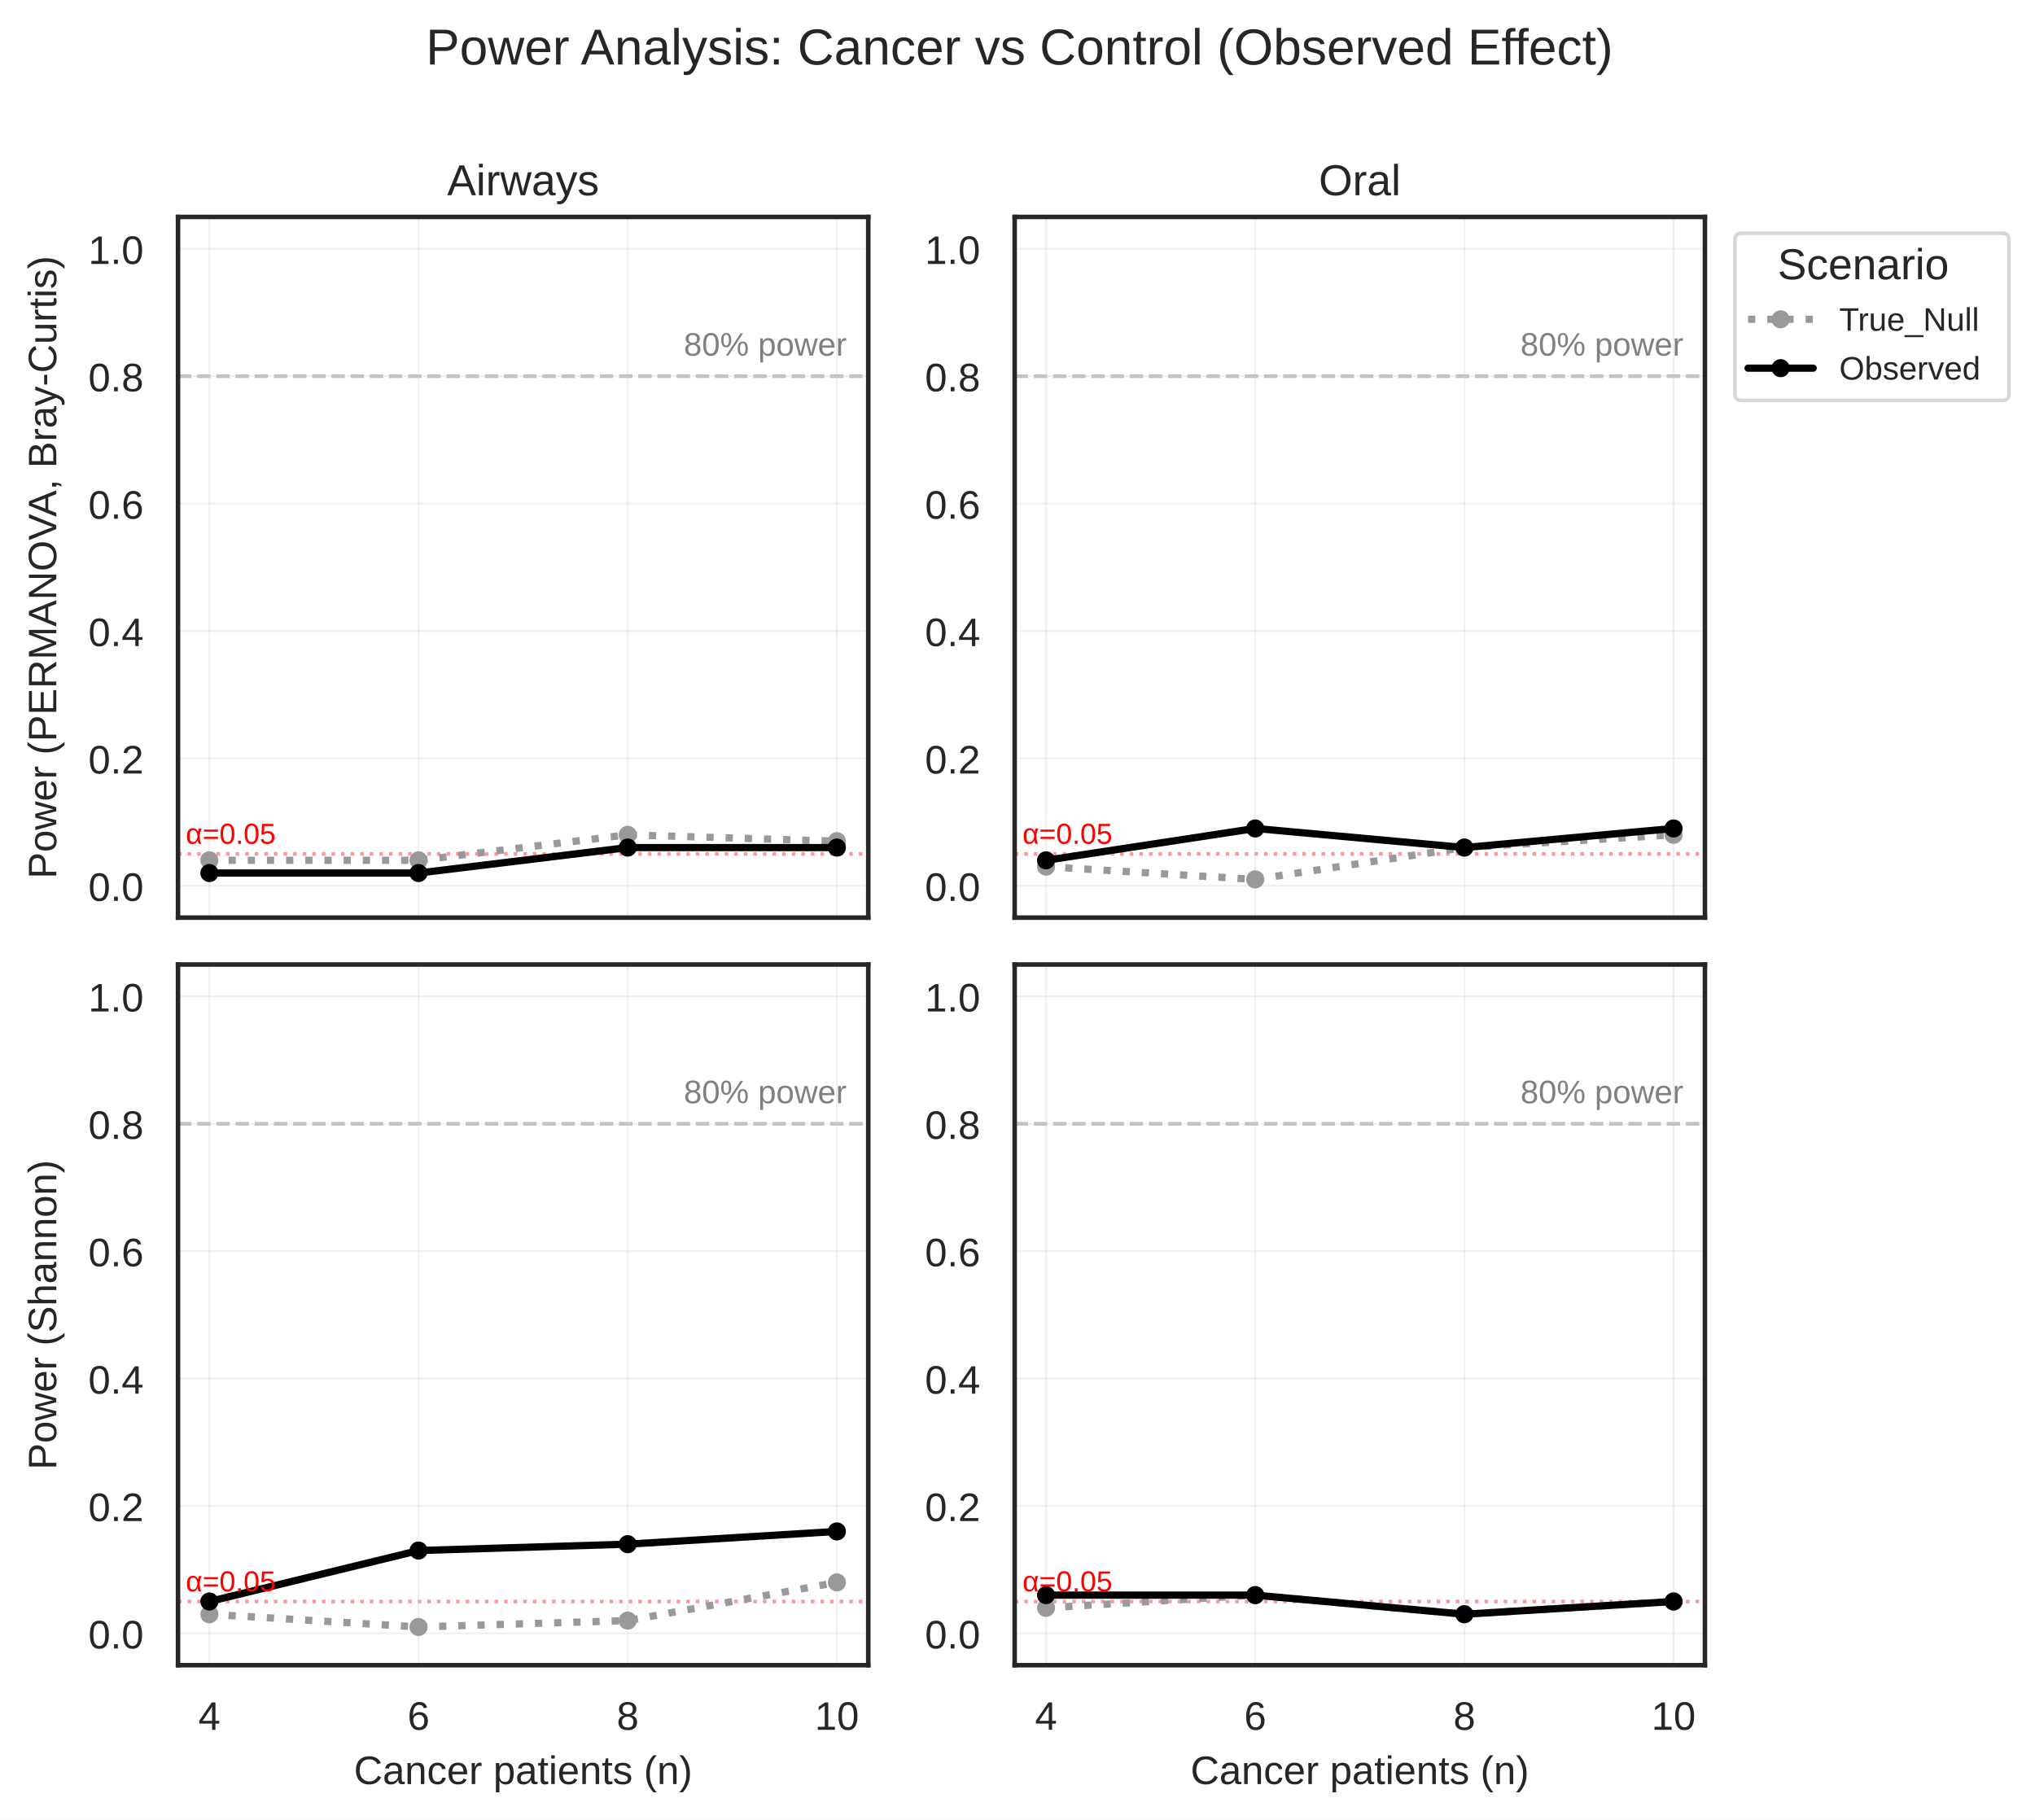
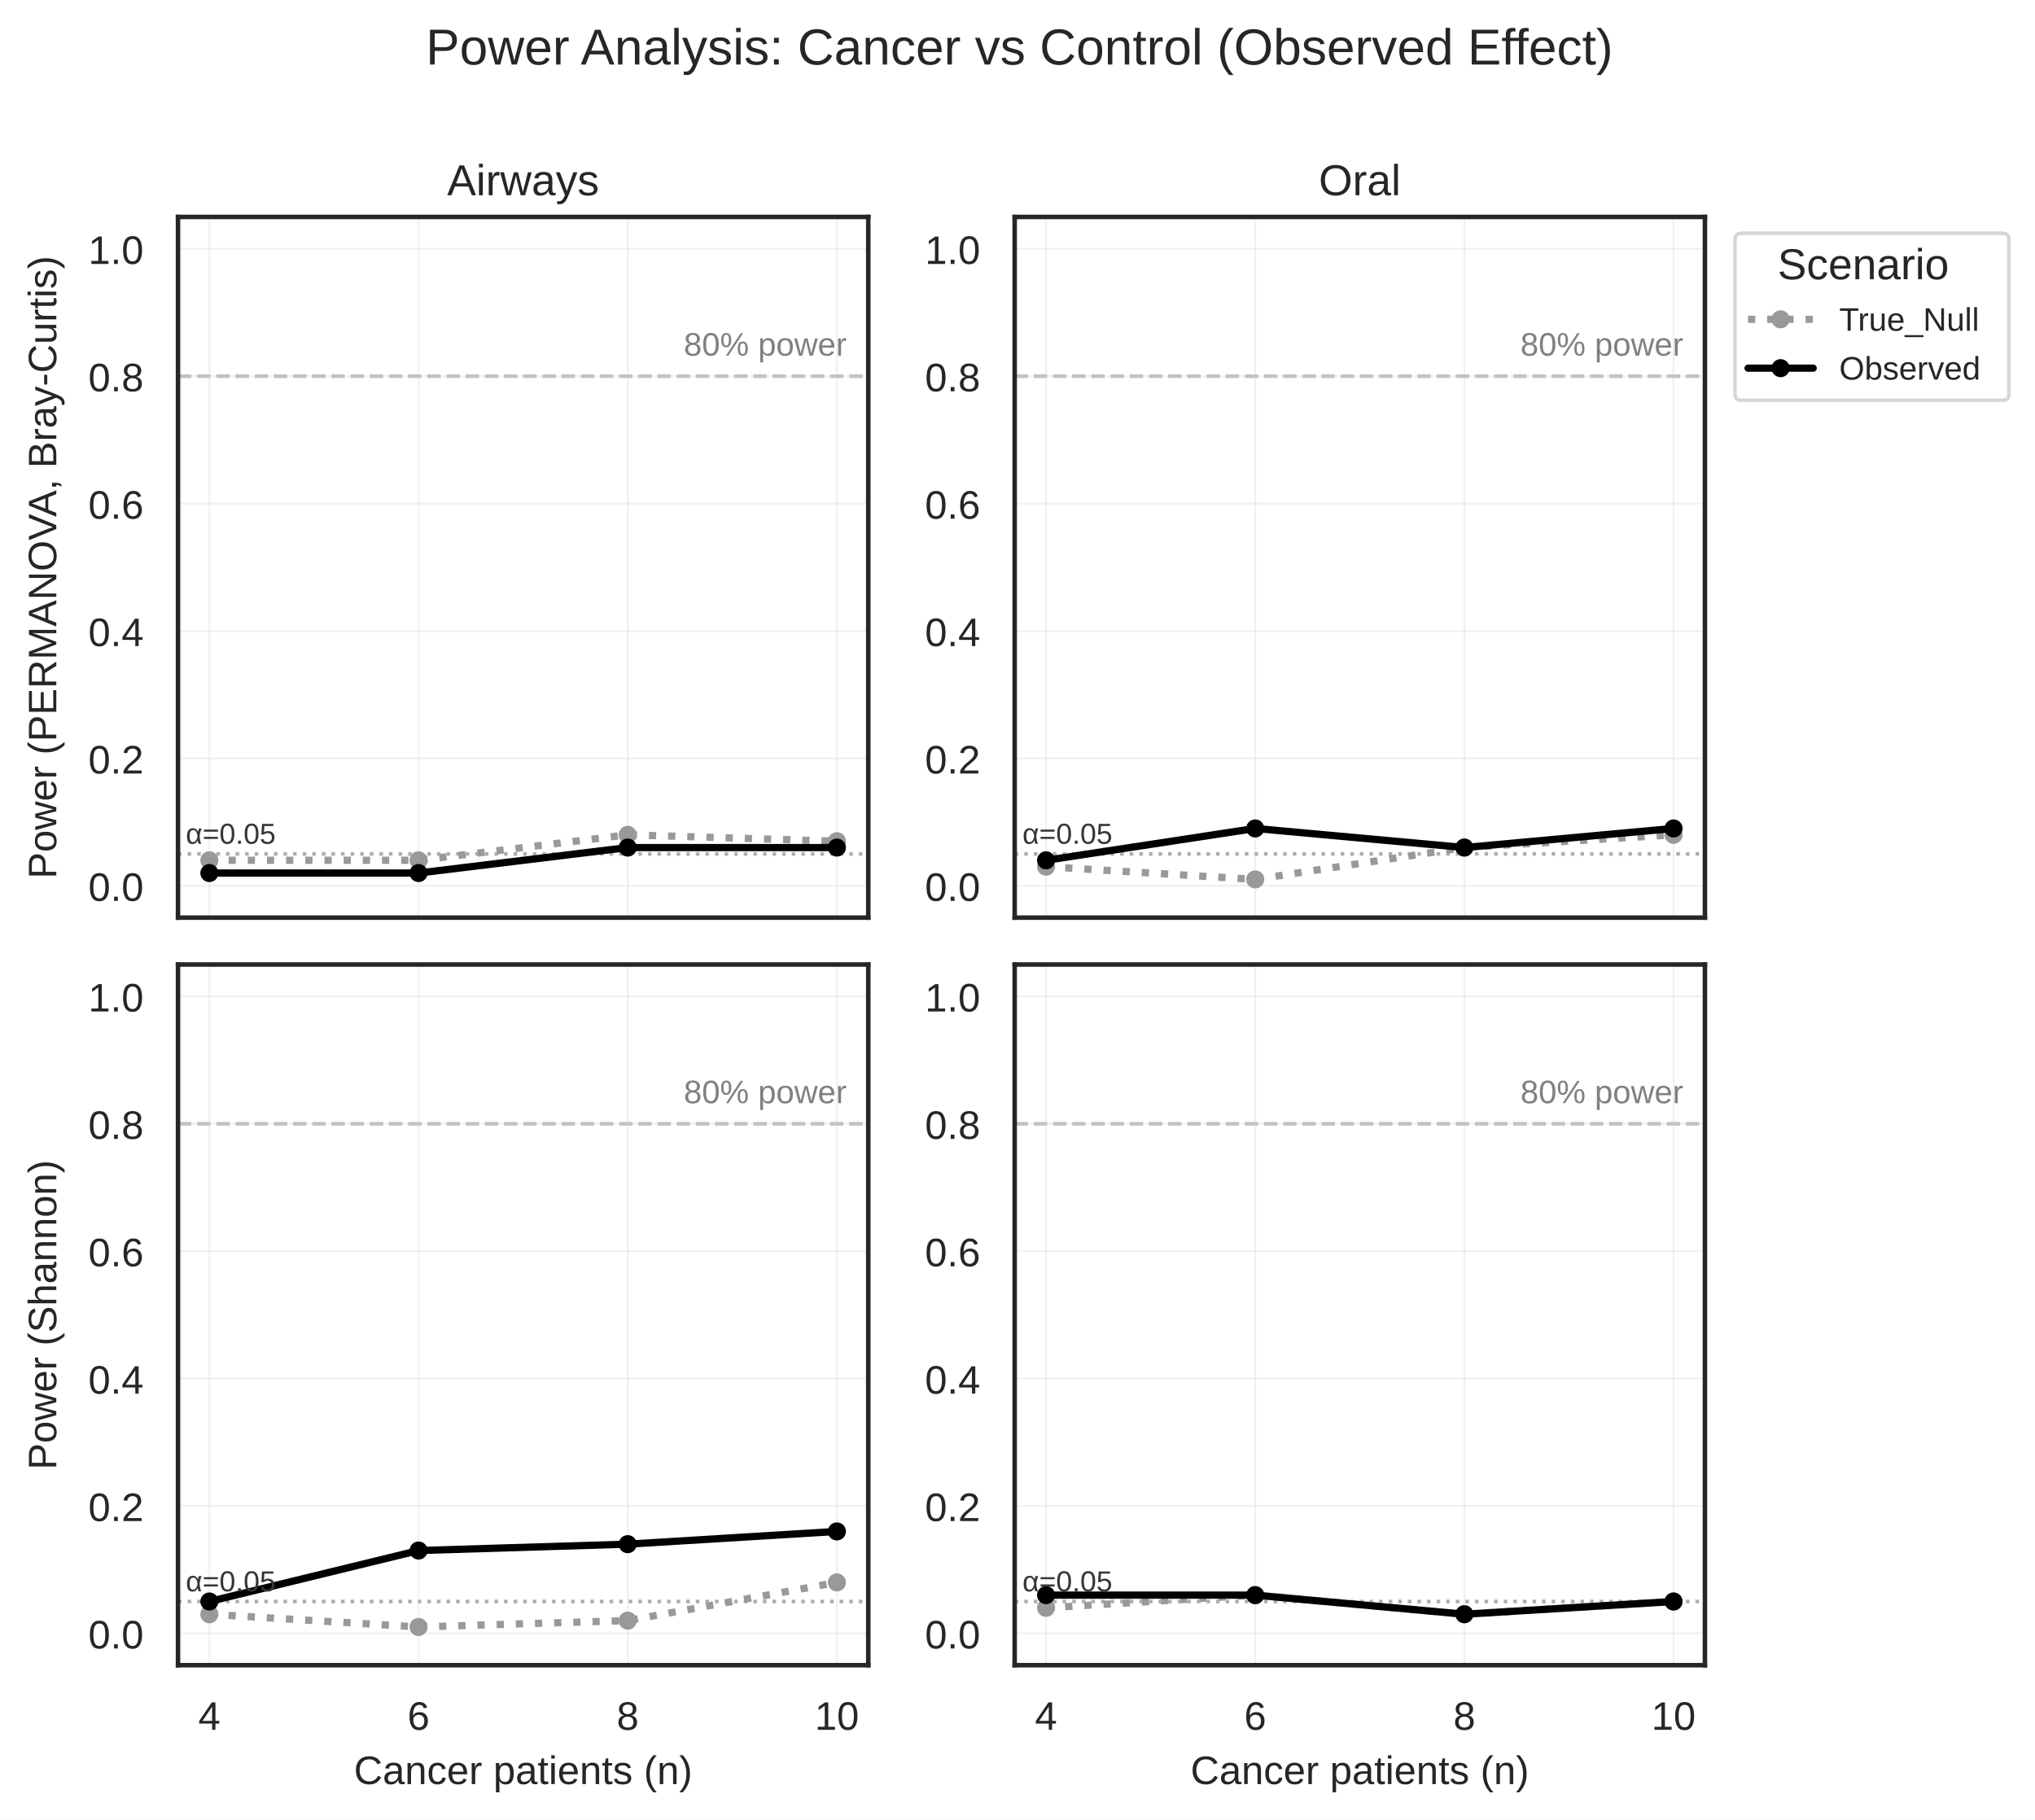
<svg xmlns="http://www.w3.org/2000/svg" xmlns:xlink="http://www.w3.org/1999/xlink" width="562.394pt" height="502.921pt" viewBox="0 0 562.394 502.921" version="1.1">
  <defs>
    <style type="text/css">*{stroke-linejoin: round; stroke-linecap: butt}</style>
  </defs>
  <g id="figure_1">
    <g id="patch_1">
      <path d="M 0 502.921  L 562.394 502.921  L 562.394 0  L 0 0  z " style="fill: #ffffff" />
    </g>
    <g id="axes_1">
      <g id="patch_2">
        <path d="M 49.194 253.61  L 239.955 253.61  L 239.955 59.96  L 49.194 59.96  z " style="fill: #ffffff" />
      </g>
      <g id="line2d_1">
        <path d="M 49.194 103.971  L 239.955 103.971  " clip-path="url(#p7a7b1f9478)" style="fill: none; stroke-dasharray: 3.7,1.6; stroke-dashoffset: 0; stroke: #808080; stroke-opacity: 0.5" />
      </g>
      <g id="line2d_2">
-         <path d="M 49.194 236.005  L 239.955 236.005  " clip-path="url(#p7a7b1f9478)" style="fill: none; stroke-dasharray: 1,1.65; stroke-dashoffset: 0; stroke: #ff0000; stroke-opacity: 0.4" />
+         <path d="M 49.194 236.005  L 239.955 236.005  " clip-path="url(#p7a7b1f9478)" style="fill: none; stroke-dasharray: 1,1.65; stroke-dashoffset: 0; stroke: #363636; stroke-opacity: 0.4" />
      </g>
      <g id="matplotlib.axis_1">
        <g id="xtick_1">
          <g id="line2d_3">
            <path d="M 57.865 253.61  L 57.865 59.96  " clip-path="url(#p7a7b1f9478)" style="fill: none; stroke: #cccccc; stroke-opacity: 0.3; stroke-width: 0.5; stroke-linecap: round" />
          </g>
        </g>
        <g id="xtick_2">
          <g id="line2d_4">
            <path d="M 115.672 253.61  L 115.672 59.96  " clip-path="url(#p7a7b1f9478)" style="fill: none; stroke: #cccccc; stroke-opacity: 0.3; stroke-width: 0.5; stroke-linecap: round" />
          </g>
        </g>
        <g id="xtick_3">
          <g id="line2d_5">
            <path d="M 173.478 253.61  L 173.478 59.96  " clip-path="url(#p7a7b1f9478)" style="fill: none; stroke: #cccccc; stroke-opacity: 0.3; stroke-width: 0.5; stroke-linecap: round" />
          </g>
        </g>
        <g id="xtick_4">
          <g id="line2d_6">
            <path d="M 231.284 253.61  L 231.284 59.96  " clip-path="url(#p7a7b1f9478)" style="fill: none; stroke: #cccccc; stroke-opacity: 0.3; stroke-width: 0.5; stroke-linecap: round" />
          </g>
        </g>
      </g>
      <g id="matplotlib.axis_2">
        <g id="ytick_1">
          <g id="line2d_7">
            <path d="M 49.194 244.808  L 239.955 244.808  " clip-path="url(#p7a7b1f9478)" style="fill: none; stroke: #cccccc; stroke-opacity: 0.3; stroke-width: 0.5; stroke-linecap: round" />
          </g>
          <g id="text_1">
            <text style="font-size: 11px; font-family: 'Arial', 'DejaVu Sans', 'Liberation Sans', 'Bitstream Vera Sans', sans-serif; text-anchor: end; fill: #262626" x="39.694" y="248.986" transform="rotate(-0 39.6943 248.9864)">0.0</text>
          </g>
        </g>
        <g id="ytick_2">
          <g id="line2d_8">
            <path d="M 49.194 209.599  L 239.955 209.599  " clip-path="url(#p7a7b1f9478)" style="fill: none; stroke: #cccccc; stroke-opacity: 0.3; stroke-width: 0.5; stroke-linecap: round" />
          </g>
          <g id="text_2">
            <text style="font-size: 11px; font-family: 'Arial', 'DejaVu Sans', 'Liberation Sans', 'Bitstream Vera Sans', sans-serif; text-anchor: end; fill: #262626" x="39.694" y="213.777" transform="rotate(-0 39.6943 213.7773)">0.2</text>
          </g>
        </g>
        <g id="ytick_3">
          <g id="line2d_9">
            <path d="M 49.194 174.39  L 239.955 174.39  " clip-path="url(#p7a7b1f9478)" style="fill: none; stroke: #cccccc; stroke-opacity: 0.3; stroke-width: 0.5; stroke-linecap: round" />
          </g>
          <g id="text_3">
            <text style="font-size: 11px; font-family: 'Arial', 'DejaVu Sans', 'Liberation Sans', 'Bitstream Vera Sans', sans-serif; text-anchor: end; fill: #262626" x="39.694" y="178.568" transform="rotate(-0 39.6943 178.5683)">0.4</text>
          </g>
        </g>
        <g id="ytick_4">
          <g id="line2d_10">
            <path d="M 49.194 139.18  L 239.955 139.18  " clip-path="url(#p7a7b1f9478)" style="fill: none; stroke: #cccccc; stroke-opacity: 0.3; stroke-width: 0.5; stroke-linecap: round" />
          </g>
          <g id="text_4">
            <text style="font-size: 11px; font-family: 'Arial', 'DejaVu Sans', 'Liberation Sans', 'Bitstream Vera Sans', sans-serif; text-anchor: end; fill: #262626" x="39.694" y="143.359" transform="rotate(-0 39.6943 143.3592)">0.6</text>
          </g>
        </g>
        <g id="ytick_5">
          <g id="line2d_11">
            <path d="M 49.194 103.971  L 239.955 103.971  " clip-path="url(#p7a7b1f9478)" style="fill: none; stroke: #cccccc; stroke-opacity: 0.3; stroke-width: 0.5; stroke-linecap: round" />
          </g>
          <g id="text_5">
            <text style="font-size: 11px; font-family: 'Arial', 'DejaVu Sans', 'Liberation Sans', 'Bitstream Vera Sans', sans-serif; text-anchor: end; fill: #262626" x="39.694" y="108.15" transform="rotate(-0 39.6943 108.1501)">0.8</text>
          </g>
        </g>
        <g id="ytick_6">
          <g id="line2d_12">
            <path d="M 49.194 68.762  L 239.955 68.762  " clip-path="url(#p7a7b1f9478)" style="fill: none; stroke: #cccccc; stroke-opacity: 0.3; stroke-width: 0.5; stroke-linecap: round" />
          </g>
          <g id="text_6">
            <text style="font-size: 11px; font-family: 'Arial', 'DejaVu Sans', 'Liberation Sans', 'Bitstream Vera Sans', sans-serif; text-anchor: end; fill: #262626" x="39.694" y="72.941" transform="rotate(-0 39.6943 72.94098)">1.0</text>
          </g>
        </g>
        <g id="text_7">
          <text style="font-size: 11px; font-family: 'Arial', 'DejaVu Sans', 'Liberation Sans', 'Bitstream Vera Sans', sans-serif; text-anchor: middle; fill: #262626" x="15.558" y="156.785" transform="rotate(-90 15.55828 156.785)">Power (PERMANOVA, Bray-Curtis)</text>
        </g>
      </g>
      <g id="line2d_13">
        <path d="M 57.865 237.766  L 115.672 237.766  L 173.478 230.724  L 231.284 232.485  " clip-path="url(#p7a7b1f9478)" style="fill: none; stroke-dasharray: 2,3.3; stroke-dashoffset: 0; stroke: #999999; stroke-width: 2" />
        <defs>
          <path id="m19433fea2c" d="M 0 2  C 0.53 2 1.039 1.789 1.414 1.414  C 1.789 1.039 2 0.53 2 0  C 2 -0.53 1.789 -1.039 1.414 -1.414  C 1.039 -1.789 0.53 -2 0 -2  C -0.53 -2 -1.039 -1.789 -1.414 -1.414  C -1.789 -1.039 -2 -0.53 -2 0  C -2 0.53 -1.789 1.039 -1.414 1.414  C -1.039 1.789 -0.53 2 0 2  z " style="stroke: #999999" />
        </defs>
        <g clip-path="url(#p7a7b1f9478)">
          <use xlink:href="#m19433fea2c" x="57.865" y="237.766" style="fill: #999999; stroke: #999999" />
          <use xlink:href="#m19433fea2c" x="115.672" y="237.766" style="fill: #999999; stroke: #999999" />
          <use xlink:href="#m19433fea2c" x="173.478" y="230.724" style="fill: #999999; stroke: #999999" />
          <use xlink:href="#m19433fea2c" x="231.284" y="232.485" style="fill: #999999; stroke: #999999" />
        </g>
      </g>
      <g id="line2d_14">
        <path d="M 57.865 241.287  L 115.672 241.287  L 173.478 234.245  L 231.284 234.245  " clip-path="url(#p7a7b1f9478)" style="fill: none; stroke: #000000; stroke-width: 2; stroke-linecap: round" />
        <defs>
          <path id="m72c2f76289" d="M 0 2  C 0.53 2 1.039 1.789 1.414 1.414  C 1.789 1.039 2 0.53 2 0  C 2 -0.53 1.789 -1.039 1.414 -1.414  C 1.039 -1.789 0.53 -2 0 -2  C -0.53 -2 -1.039 -1.789 -1.414 -1.414  C -1.789 -1.039 -2 -0.53 -2 0  C -2 0.53 -1.789 1.039 -1.414 1.414  C -1.039 1.789 -0.53 2 0 2  z " style="stroke: #000000" />
        </defs>
        <g clip-path="url(#p7a7b1f9478)">
          <use xlink:href="#m72c2f76289" x="57.865" y="241.287" style="stroke: #000000" />
          <use xlink:href="#m72c2f76289" x="115.672" y="241.287" style="stroke: #000000" />
          <use xlink:href="#m72c2f76289" x="173.478" y="234.245" style="stroke: #000000" />
          <use xlink:href="#m72c2f76289" x="231.284" y="234.245" style="stroke: #000000" />
        </g>
      </g>
      <g id="patch_3">
        <path d="M 49.194 253.61  L 49.194 59.96  " style="fill: none; stroke: #262626; stroke-width: 1.25; stroke-linejoin: miter; stroke-linecap: square" />
      </g>
      <g id="patch_4">
        <path d="M 239.955 253.61  L 239.955 59.96  " style="fill: none; stroke: #262626; stroke-width: 1.25; stroke-linejoin: miter; stroke-linecap: square" />
      </g>
      <g id="patch_5">
        <path d="M 49.194 253.61  L 239.955 253.61  " style="fill: none; stroke: #262626; stroke-width: 1.25; stroke-linejoin: miter; stroke-linecap: square" />
      </g>
      <g id="patch_6">
        <path d="M 49.194 59.96  L 239.955 59.96  " style="fill: none; stroke: #262626; stroke-width: 1.25; stroke-linejoin: miter; stroke-linecap: square" />
      </g>
      <g id="text_8">
        <text style="font-size: 9px; font-family: 'Arial', 'DejaVu Sans', 'Liberation Sans', 'Bitstream Vera Sans', sans-serif; text-anchor: end; fill: #808080" x="234.001" y="98.288" transform="rotate(-0 234.0012 98.28835)">80% power</text>
      </g>
      <g id="text_9">
-         <text style="font-size: 8px; font-family: 'Arial', 'DejaVu Sans', 'Liberation Sans', 'Bitstream Vera Sans', sans-serif; text-anchor: start; fill: #ff0000" x="51.333" y="233.203" transform="rotate(-0 51.33313 233.2034)">α=0.05</text>
+         <text style="font-size: 8px; font-family: 'Arial', 'DejaVu Sans', 'Liberation Sans', 'Bitstream Vera Sans', sans-serif; text-anchor: start; fill: #363636" x="51.333" y="233.203" transform="rotate(-0 51.33313 233.2034)">α=0.05</text>
      </g>
      <g id="text_10">
        <text style="font-size: 12px; font-family: 'Arial', 'DejaVu Sans', 'Liberation Sans', 'Bitstream Vera Sans', sans-serif; text-anchor: middle; fill: #262626" x="144.575" y="53.96" transform="rotate(-0 144.5748 53.96)">Airways</text>
      </g>
    </g>
    <g id="axes_2">
      <g id="patch_7">
        <path d="M 280.415 253.61  L 471.176 253.61  L 471.176 59.96  L 280.415 59.96  z " style="fill: #ffffff" />
      </g>
      <g id="line2d_15">
        <path d="M 280.415 103.971  L 471.176 103.971  " clip-path="url(#p8b3fa4fcdb)" style="fill: none; stroke-dasharray: 3.7,1.6; stroke-dashoffset: 0; stroke: #808080; stroke-opacity: 0.5" />
      </g>
      <g id="line2d_16">
-         <path d="M 280.415 236.005  L 471.176 236.005  " clip-path="url(#p8b3fa4fcdb)" style="fill: none; stroke-dasharray: 1,1.65; stroke-dashoffset: 0; stroke: #ff0000; stroke-opacity: 0.4" />
+         <path d="M 280.415 236.005  L 471.176 236.005  " clip-path="url(#p8b3fa4fcdb)" style="fill: none; stroke-dasharray: 1,1.65; stroke-dashoffset: 0; stroke: #363636; stroke-opacity: 0.4" />
      </g>
      <g id="matplotlib.axis_3">
        <g id="xtick_5">
          <g id="line2d_17">
            <path d="M 289.086 253.61  L 289.086 59.96  " clip-path="url(#p8b3fa4fcdb)" style="fill: none; stroke: #cccccc; stroke-opacity: 0.3; stroke-width: 0.5; stroke-linecap: round" />
          </g>
        </g>
        <g id="xtick_6">
          <g id="line2d_18">
            <path d="M 346.892 253.61  L 346.892 59.96  " clip-path="url(#p8b3fa4fcdb)" style="fill: none; stroke: #cccccc; stroke-opacity: 0.3; stroke-width: 0.5; stroke-linecap: round" />
          </g>
        </g>
        <g id="xtick_7">
          <g id="line2d_19">
            <path d="M 404.699 253.61  L 404.699 59.96  " clip-path="url(#p8b3fa4fcdb)" style="fill: none; stroke: #cccccc; stroke-opacity: 0.3; stroke-width: 0.5; stroke-linecap: round" />
          </g>
        </g>
        <g id="xtick_8">
          <g id="line2d_20">
            <path d="M 462.505 253.61  L 462.505 59.96  " clip-path="url(#p8b3fa4fcdb)" style="fill: none; stroke: #cccccc; stroke-opacity: 0.3; stroke-width: 0.5; stroke-linecap: round" />
          </g>
        </g>
      </g>
      <g id="matplotlib.axis_4">
        <g id="ytick_7">
          <g id="line2d_21">
            <path d="M 280.415 244.808  L 471.176 244.808  " clip-path="url(#p8b3fa4fcdb)" style="fill: none; stroke: #cccccc; stroke-opacity: 0.3; stroke-width: 0.5; stroke-linecap: round" />
          </g>
          <g id="text_11">
            <text style="font-size: 11px; font-family: 'Arial', 'DejaVu Sans', 'Liberation Sans', 'Bitstream Vera Sans', sans-serif; text-anchor: end; fill: #262626" x="270.915" y="248.986" transform="rotate(-0 270.9152 248.9864)">0.0</text>
          </g>
        </g>
        <g id="ytick_8">
          <g id="line2d_22">
            <path d="M 280.415 209.599  L 471.176 209.599  " clip-path="url(#p8b3fa4fcdb)" style="fill: none; stroke: #cccccc; stroke-opacity: 0.3; stroke-width: 0.5; stroke-linecap: round" />
          </g>
          <g id="text_12">
            <text style="font-size: 11px; font-family: 'Arial', 'DejaVu Sans', 'Liberation Sans', 'Bitstream Vera Sans', sans-serif; text-anchor: end; fill: #262626" x="270.915" y="213.777" transform="rotate(-0 270.9152 213.7773)">0.2</text>
          </g>
        </g>
        <g id="ytick_9">
          <g id="line2d_23">
            <path d="M 280.415 174.39  L 471.176 174.39  " clip-path="url(#p8b3fa4fcdb)" style="fill: none; stroke: #cccccc; stroke-opacity: 0.3; stroke-width: 0.5; stroke-linecap: round" />
          </g>
          <g id="text_13">
            <text style="font-size: 11px; font-family: 'Arial', 'DejaVu Sans', 'Liberation Sans', 'Bitstream Vera Sans', sans-serif; text-anchor: end; fill: #262626" x="270.915" y="178.568" transform="rotate(-0 270.9152 178.5683)">0.4</text>
          </g>
        </g>
        <g id="ytick_10">
          <g id="line2d_24">
            <path d="M 280.415 139.18  L 471.176 139.18  " clip-path="url(#p8b3fa4fcdb)" style="fill: none; stroke: #cccccc; stroke-opacity: 0.3; stroke-width: 0.5; stroke-linecap: round" />
          </g>
          <g id="text_14">
            <text style="font-size: 11px; font-family: 'Arial', 'DejaVu Sans', 'Liberation Sans', 'Bitstream Vera Sans', sans-serif; text-anchor: end; fill: #262626" x="270.915" y="143.359" transform="rotate(-0 270.9152 143.3592)">0.6</text>
          </g>
        </g>
        <g id="ytick_11">
          <g id="line2d_25">
            <path d="M 280.415 103.971  L 471.176 103.971  " clip-path="url(#p8b3fa4fcdb)" style="fill: none; stroke: #cccccc; stroke-opacity: 0.3; stroke-width: 0.5; stroke-linecap: round" />
          </g>
          <g id="text_15">
            <text style="font-size: 11px; font-family: 'Arial', 'DejaVu Sans', 'Liberation Sans', 'Bitstream Vera Sans', sans-serif; text-anchor: end; fill: #262626" x="270.915" y="108.15" transform="rotate(-0 270.9152 108.1501)">0.8</text>
          </g>
        </g>
        <g id="ytick_12">
          <g id="line2d_26">
            <path d="M 280.415 68.762  L 471.176 68.762  " clip-path="url(#p8b3fa4fcdb)" style="fill: none; stroke: #cccccc; stroke-opacity: 0.3; stroke-width: 0.5; stroke-linecap: round" />
          </g>
          <g id="text_16">
            <text style="font-size: 11px; font-family: 'Arial', 'DejaVu Sans', 'Liberation Sans', 'Bitstream Vera Sans', sans-serif; text-anchor: end; fill: #262626" x="270.915" y="72.941" transform="rotate(-0 270.9152 72.94098)">1.0</text>
          </g>
        </g>
      </g>
      <g id="line2d_27">
        <path d="M 289.086 239.526  L 346.892 243.047  L 404.699 234.245  L 462.505 230.724  " clip-path="url(#p8b3fa4fcdb)" style="fill: none; stroke-dasharray: 2,3.3; stroke-dashoffset: 0; stroke: #999999; stroke-width: 2" />
        <g clip-path="url(#p8b3fa4fcdb)">
          <use xlink:href="#m19433fea2c" x="289.086" y="239.526" style="fill: #999999; stroke: #999999" />
          <use xlink:href="#m19433fea2c" x="346.892" y="243.047" style="fill: #999999; stroke: #999999" />
          <use xlink:href="#m19433fea2c" x="404.699" y="234.245" style="fill: #999999; stroke: #999999" />
          <use xlink:href="#m19433fea2c" x="462.505" y="230.724" style="fill: #999999; stroke: #999999" />
        </g>
      </g>
      <g id="line2d_28">
        <path d="M 289.086 237.766  L 346.892 228.964  L 404.699 234.245  L 462.505 228.964  " clip-path="url(#p8b3fa4fcdb)" style="fill: none; stroke: #000000; stroke-width: 2; stroke-linecap: round" />
        <g clip-path="url(#p8b3fa4fcdb)">
          <use xlink:href="#m72c2f76289" x="289.086" y="237.766" style="stroke: #000000" />
          <use xlink:href="#m72c2f76289" x="346.892" y="228.964" style="stroke: #000000" />
          <use xlink:href="#m72c2f76289" x="404.699" y="234.245" style="stroke: #000000" />
          <use xlink:href="#m72c2f76289" x="462.505" y="228.964" style="stroke: #000000" />
        </g>
      </g>
      <g id="patch_8">
        <path d="M 280.415 253.61  L 280.415 59.96  " style="fill: none; stroke: #262626; stroke-width: 1.25; stroke-linejoin: miter; stroke-linecap: square" />
      </g>
      <g id="patch_9">
        <path d="M 471.176 253.61  L 471.176 59.96  " style="fill: none; stroke: #262626; stroke-width: 1.25; stroke-linejoin: miter; stroke-linecap: square" />
      </g>
      <g id="patch_10">
        <path d="M 280.415 253.61  L 471.176 253.61  " style="fill: none; stroke: #262626; stroke-width: 1.25; stroke-linejoin: miter; stroke-linecap: square" />
      </g>
      <g id="patch_11">
        <path d="M 280.415 59.96  L 471.176 59.96  " style="fill: none; stroke: #262626; stroke-width: 1.25; stroke-linejoin: miter; stroke-linecap: square" />
      </g>
      <g id="text_17">
        <text style="font-size: 9px; font-family: 'Arial', 'DejaVu Sans', 'Liberation Sans', 'Bitstream Vera Sans', sans-serif; text-anchor: end; fill: #808080" x="465.222" y="98.288" transform="rotate(-0 465.2221 98.28835)">80% power</text>
      </g>
      <g id="text_18">
-         <text style="font-size: 8px; font-family: 'Arial', 'DejaVu Sans', 'Liberation Sans', 'Bitstream Vera Sans', sans-serif; text-anchor: start; fill: #ff0000" x="282.554" y="233.203" transform="rotate(-0 282.554 233.2034)">α=0.05</text>
+         <text style="font-size: 8px; font-family: 'Arial', 'DejaVu Sans', 'Liberation Sans', 'Bitstream Vera Sans', sans-serif; text-anchor: start; fill: #363636" x="282.554" y="233.203" transform="rotate(-0 282.554 233.2034)">α=0.05</text>
      </g>
      <g id="text_19">
        <text style="font-size: 12px; font-family: 'Arial', 'DejaVu Sans', 'Liberation Sans', 'Bitstream Vera Sans', sans-serif; text-anchor: middle; fill: #262626" x="375.796" y="53.96" transform="rotate(-0 375.7957 53.96)">Oral</text>
      </g>
      <g id="legend_1">
        <g id="patch_12">
          <path d="M 481.291 110.662  L 553.394 110.662  Q 555.194 110.662 555.194 108.862  L 555.194 66.26  Q 555.194 64.46 553.394 64.46  L 481.291 64.46  Q 479.491 64.46 479.491 66.26  L 479.491 108.862  Q 479.491 110.662 481.291 110.662  z " style="fill: #ffffff; opacity: 0.8; stroke: #cccccc; stroke-linejoin: miter" />
        </g>
        <g id="text_20">
          <text style="font-size: 12px; font-family: 'Arial', 'DejaVu Sans', 'Liberation Sans', 'Bitstream Vera Sans', sans-serif; text-anchor: start; fill: #262626" x="491.259" y="77.178" transform="rotate(-0 491.2586 77.17812)">Scenario</text>
        </g>
        <g id="line2d_29">
          <path d="M 483.091 88.25  L 492.091 88.25  L 501.091 88.25  " style="fill: none; stroke-dasharray: 2,3.3; stroke-dashoffset: 0; stroke: #999999; stroke-width: 2" />
          <g>
            <use xlink:href="#m19433fea2c" x="492.091" y="88.25" style="fill: #999999; stroke: #999999" />
          </g>
        </g>
        <g id="text_21">
          <text style="font-size: 9px; font-family: 'Arial', 'DejaVu Sans', 'Liberation Sans', 'Bitstream Vera Sans', sans-serif; text-anchor: start; fill: #262626" x="508.291" y="91.4" transform="rotate(-0 508.2913 91.39953)">True_Null</text>
        </g>
        <g id="line2d_30">
          <path d="M 483.091 101.75  L 492.091 101.75  L 501.091 101.75  " style="fill: none; stroke: #000000; stroke-width: 2; stroke-linecap: round" />
          <g>
            <use xlink:href="#m72c2f76289" x="492.091" y="101.75" style="stroke: #000000" />
          </g>
        </g>
        <g id="text_22">
          <text style="font-size: 9px; font-family: 'Arial', 'DejaVu Sans', 'Liberation Sans', 'Bitstream Vera Sans', sans-serif; text-anchor: start; fill: #262626" x="508.291" y="104.9" transform="rotate(-0 508.2913 104.9002)">Observed</text>
        </g>
      </g>
    </g>
    <g id="axes_3">
      <g id="patch_13">
        <path d="M 49.194 460.22  L 239.955 460.22  L 239.955 266.57  L 49.194 266.57  z " style="fill: #ffffff" />
      </g>
      <g id="line2d_31">
        <path d="M 49.194 310.581  L 239.955 310.581  " clip-path="url(#pe851091cf6)" style="fill: none; stroke-dasharray: 3.7,1.6; stroke-dashoffset: 0; stroke: #808080; stroke-opacity: 0.5" />
      </g>
      <g id="line2d_32">
-         <path d="M 49.194 442.615  L 239.955 442.615  " clip-path="url(#pe851091cf6)" style="fill: none; stroke-dasharray: 1,1.65; stroke-dashoffset: 0; stroke: #ff0000; stroke-opacity: 0.4" />
+         <path d="M 49.194 442.615  L 239.955 442.615  " clip-path="url(#pe851091cf6)" style="fill: none; stroke-dasharray: 1,1.65; stroke-dashoffset: 0; stroke: #363636; stroke-opacity: 0.4" />
      </g>
      <g id="matplotlib.axis_5">
        <g id="xtick_9">
          <g id="line2d_33">
            <path d="M 57.865 460.22  L 57.865 266.57  " clip-path="url(#pe851091cf6)" style="fill: none; stroke: #cccccc; stroke-opacity: 0.3; stroke-width: 0.5; stroke-linecap: round" />
          </g>
          <g id="text_23">
            <text style="font-size: 11px; font-family: 'Arial', 'DejaVu Sans', 'Liberation Sans', 'Bitstream Vera Sans', sans-serif; text-anchor: middle; fill: #262626" x="57.865" y="478.077" transform="rotate(-0 57.86525 478.0774)">4</text>
          </g>
        </g>
        <g id="xtick_10">
          <g id="line2d_34">
            <path d="M 115.672 460.22  L 115.672 266.57  " clip-path="url(#pe851091cf6)" style="fill: none; stroke: #cccccc; stroke-opacity: 0.3; stroke-width: 0.5; stroke-linecap: round" />
          </g>
          <g id="text_24">
            <text style="font-size: 11px; font-family: 'Arial', 'DejaVu Sans', 'Liberation Sans', 'Bitstream Vera Sans', sans-serif; text-anchor: middle; fill: #262626" x="115.672" y="478.077" transform="rotate(-0 115.6716 478.0774)">6</text>
          </g>
        </g>
        <g id="xtick_11">
          <g id="line2d_35">
            <path d="M 173.478 460.22  L 173.478 266.57  " clip-path="url(#pe851091cf6)" style="fill: none; stroke: #cccccc; stroke-opacity: 0.3; stroke-width: 0.5; stroke-linecap: round" />
          </g>
          <g id="text_25">
            <text style="font-size: 11px; font-family: 'Arial', 'DejaVu Sans', 'Liberation Sans', 'Bitstream Vera Sans', sans-serif; text-anchor: middle; fill: #262626" x="173.478" y="478.077" transform="rotate(-0 173.4779 478.0774)">8</text>
          </g>
        </g>
        <g id="xtick_12">
          <g id="line2d_36">
            <path d="M 231.284 460.22  L 231.284 266.57  " clip-path="url(#pe851091cf6)" style="fill: none; stroke: #cccccc; stroke-opacity: 0.3; stroke-width: 0.5; stroke-linecap: round" />
          </g>
          <g id="text_26">
            <text style="font-size: 11px; font-family: 'Arial', 'DejaVu Sans', 'Liberation Sans', 'Bitstream Vera Sans', sans-serif; text-anchor: middle; fill: #262626" x="231.284" y="478.077" transform="rotate(-0 231.2843 478.0774)">10</text>
          </g>
        </g>
        <g id="text_27">
          <text style="font-size: 11px; font-family: 'Arial', 'DejaVu Sans', 'Liberation Sans', 'Bitstream Vera Sans', sans-serif; text-anchor: middle; fill: #262626" x="144.575" y="493.078" transform="rotate(-0 144.5748 493.0783)">Cancer patients (n)</text>
        </g>
      </g>
      <g id="matplotlib.axis_6">
        <g id="ytick_13">
          <g id="line2d_37">
            <path d="M 49.194 451.418  L 239.955 451.418  " clip-path="url(#pe851091cf6)" style="fill: none; stroke: #cccccc; stroke-opacity: 0.3; stroke-width: 0.5; stroke-linecap: round" />
          </g>
          <g id="text_28">
            <text style="font-size: 11px; font-family: 'Arial', 'DejaVu Sans', 'Liberation Sans', 'Bitstream Vera Sans', sans-serif; text-anchor: end; fill: #262626" x="39.694" y="455.596" transform="rotate(-0 39.6943 455.5964)">0.0</text>
          </g>
        </g>
        <g id="ytick_14">
          <g id="line2d_38">
            <path d="M 49.194 416.209  L 239.955 416.209  " clip-path="url(#pe851091cf6)" style="fill: none; stroke: #cccccc; stroke-opacity: 0.3; stroke-width: 0.5; stroke-linecap: round" />
          </g>
          <g id="text_29">
            <text style="font-size: 11px; font-family: 'Arial', 'DejaVu Sans', 'Liberation Sans', 'Bitstream Vera Sans', sans-serif; text-anchor: end; fill: #262626" x="39.694" y="420.387" transform="rotate(-0 39.6943 420.3873)">0.2</text>
          </g>
        </g>
        <g id="ytick_15">
          <g id="line2d_39">
            <path d="M 49.194 381  L 239.955 381  " clip-path="url(#pe851091cf6)" style="fill: none; stroke: #cccccc; stroke-opacity: 0.3; stroke-width: 0.5; stroke-linecap: round" />
          </g>
          <g id="text_30">
            <text style="font-size: 11px; font-family: 'Arial', 'DejaVu Sans', 'Liberation Sans', 'Bitstream Vera Sans', sans-serif; text-anchor: end; fill: #262626" x="39.694" y="385.178" transform="rotate(-0 39.6943 385.1783)">0.4</text>
          </g>
        </g>
        <g id="ytick_16">
          <g id="line2d_40">
            <path d="M 49.194 345.79  L 239.955 345.79  " clip-path="url(#pe851091cf6)" style="fill: none; stroke: #cccccc; stroke-opacity: 0.3; stroke-width: 0.5; stroke-linecap: round" />
          </g>
          <g id="text_31">
            <text style="font-size: 11px; font-family: 'Arial', 'DejaVu Sans', 'Liberation Sans', 'Bitstream Vera Sans', sans-serif; text-anchor: end; fill: #262626" x="39.694" y="349.969" transform="rotate(-0 39.6943 349.9692)">0.6</text>
          </g>
        </g>
        <g id="ytick_17">
          <g id="line2d_41">
            <path d="M 49.194 310.581  L 239.955 310.581  " clip-path="url(#pe851091cf6)" style="fill: none; stroke: #cccccc; stroke-opacity: 0.3; stroke-width: 0.5; stroke-linecap: round" />
          </g>
          <g id="text_32">
            <text style="font-size: 11px; font-family: 'Arial', 'DejaVu Sans', 'Liberation Sans', 'Bitstream Vera Sans', sans-serif; text-anchor: end; fill: #262626" x="39.694" y="314.76" transform="rotate(-0 39.6943 314.7601)">0.8</text>
          </g>
        </g>
        <g id="ytick_18">
          <g id="line2d_42">
            <path d="M 49.194 275.372  L 239.955 275.372  " clip-path="url(#pe851091cf6)" style="fill: none; stroke: #cccccc; stroke-opacity: 0.3; stroke-width: 0.5; stroke-linecap: round" />
          </g>
          <g id="text_33">
            <text style="font-size: 11px; font-family: 'Arial', 'DejaVu Sans', 'Liberation Sans', 'Bitstream Vera Sans', sans-serif; text-anchor: end; fill: #262626" x="39.694" y="279.551" transform="rotate(-0 39.6943 279.551)">1.0</text>
          </g>
        </g>
        <g id="text_34">
          <text style="font-size: 11px; font-family: 'Arial', 'DejaVu Sans', 'Liberation Sans', 'Bitstream Vera Sans', sans-serif; text-anchor: middle; fill: #262626" x="15.558" y="363.395" transform="rotate(-90 15.55828 363.395)">Power (Shannon)</text>
        </g>
      </g>
      <g id="line2d_43">
        <path d="M 57.865 446.136  L 115.672 449.657  L 173.478 447.897  L 231.284 437.334  " clip-path="url(#pe851091cf6)" style="fill: none; stroke-dasharray: 2,3.3; stroke-dashoffset: 0; stroke: #999999; stroke-width: 2" />
        <g clip-path="url(#pe851091cf6)">
          <use xlink:href="#m19433fea2c" x="57.865" y="446.136" style="fill: #999999; stroke: #999999" />
          <use xlink:href="#m19433fea2c" x="115.672" y="449.657" style="fill: #999999; stroke: #999999" />
          <use xlink:href="#m19433fea2c" x="173.478" y="447.897" style="fill: #999999; stroke: #999999" />
          <use xlink:href="#m19433fea2c" x="231.284" y="437.334" style="fill: #999999; stroke: #999999" />
        </g>
      </g>
      <g id="line2d_44">
        <path d="M 57.865 442.615  L 115.672 428.532  L 173.478 426.771  L 231.284 423.25  " clip-path="url(#pe851091cf6)" style="fill: none; stroke: #000000; stroke-width: 2; stroke-linecap: round" />
        <g clip-path="url(#pe851091cf6)">
          <use xlink:href="#m72c2f76289" x="57.865" y="442.615" style="stroke: #000000" />
          <use xlink:href="#m72c2f76289" x="115.672" y="428.532" style="stroke: #000000" />
          <use xlink:href="#m72c2f76289" x="173.478" y="426.771" style="stroke: #000000" />
          <use xlink:href="#m72c2f76289" x="231.284" y="423.25" style="stroke: #000000" />
        </g>
      </g>
      <g id="patch_14">
        <path d="M 49.194 460.22  L 49.194 266.57  " style="fill: none; stroke: #262626; stroke-width: 1.25; stroke-linejoin: miter; stroke-linecap: square" />
      </g>
      <g id="patch_15">
        <path d="M 239.955 460.22  L 239.955 266.57  " style="fill: none; stroke: #262626; stroke-width: 1.25; stroke-linejoin: miter; stroke-linecap: square" />
      </g>
      <g id="patch_16">
        <path d="M 49.194 460.22  L 239.955 460.22  " style="fill: none; stroke: #262626; stroke-width: 1.25; stroke-linejoin: miter; stroke-linecap: square" />
      </g>
      <g id="patch_17">
        <path d="M 49.194 266.57  L 239.955 266.57  " style="fill: none; stroke: #262626; stroke-width: 1.25; stroke-linejoin: miter; stroke-linecap: square" />
      </g>
      <g id="text_35">
        <text style="font-size: 9px; font-family: 'Arial', 'DejaVu Sans', 'Liberation Sans', 'Bitstream Vera Sans', sans-serif; text-anchor: end; fill: #808080" x="234.001" y="304.898" transform="rotate(-0 234.0012 304.8983)">80% power</text>
      </g>
      <g id="text_36">
-         <text style="font-size: 8px; font-family: 'Arial', 'DejaVu Sans', 'Liberation Sans', 'Bitstream Vera Sans', sans-serif; text-anchor: start; fill: #ff0000" x="51.333" y="439.813" transform="rotate(-0 51.33313 439.8134)">α=0.05</text>
+         <text style="font-size: 8px; font-family: 'Arial', 'DejaVu Sans', 'Liberation Sans', 'Bitstream Vera Sans', sans-serif; text-anchor: start; fill: #363636" x="51.333" y="439.813" transform="rotate(-0 51.33313 439.8134)">α=0.05</text>
      </g>
    </g>
    <g id="axes_4">
      <g id="patch_18">
        <path d="M 280.415 460.22  L 471.176 460.22  L 471.176 266.57  L 280.415 266.57  z " style="fill: #ffffff" />
      </g>
      <g id="line2d_45">
        <path d="M 280.415 310.581  L 471.176 310.581  " clip-path="url(#p31661b2620)" style="fill: none; stroke-dasharray: 3.7,1.6; stroke-dashoffset: 0; stroke: #808080; stroke-opacity: 0.5" />
      </g>
      <g id="line2d_46">
-         <path d="M 280.415 442.615  L 471.176 442.615  " clip-path="url(#p31661b2620)" style="fill: none; stroke-dasharray: 1,1.65; stroke-dashoffset: 0; stroke: #ff0000; stroke-opacity: 0.4" />
+         <path d="M 280.415 442.615  L 471.176 442.615  " clip-path="url(#p31661b2620)" style="fill: none; stroke-dasharray: 1,1.65; stroke-dashoffset: 0; stroke: #363636; stroke-opacity: 0.4" />
      </g>
      <g id="matplotlib.axis_7">
        <g id="xtick_13">
          <g id="line2d_47">
            <path d="M 289.086 460.22  L 289.086 266.57  " clip-path="url(#p31661b2620)" style="fill: none; stroke: #cccccc; stroke-opacity: 0.3; stroke-width: 0.5; stroke-linecap: round" />
          </g>
          <g id="text_37">
            <text style="font-size: 11px; font-family: 'Arial', 'DejaVu Sans', 'Liberation Sans', 'Bitstream Vera Sans', sans-serif; text-anchor: middle; fill: #262626" x="289.086" y="478.077" transform="rotate(-0 289.0862 478.0774)">4</text>
          </g>
        </g>
        <g id="xtick_14">
          <g id="line2d_48">
            <path d="M 346.892 460.22  L 346.892 266.57  " clip-path="url(#p31661b2620)" style="fill: none; stroke: #cccccc; stroke-opacity: 0.3; stroke-width: 0.5; stroke-linecap: round" />
          </g>
          <g id="text_38">
            <text style="font-size: 11px; font-family: 'Arial', 'DejaVu Sans', 'Liberation Sans', 'Bitstream Vera Sans', sans-serif; text-anchor: middle; fill: #262626" x="346.892" y="478.077" transform="rotate(-0 346.8925 478.0774)">6</text>
          </g>
        </g>
        <g id="xtick_15">
          <g id="line2d_49">
            <path d="M 404.699 460.22  L 404.699 266.57  " clip-path="url(#p31661b2620)" style="fill: none; stroke: #cccccc; stroke-opacity: 0.3; stroke-width: 0.5; stroke-linecap: round" />
          </g>
          <g id="text_39">
            <text style="font-size: 11px; font-family: 'Arial', 'DejaVu Sans', 'Liberation Sans', 'Bitstream Vera Sans', sans-serif; text-anchor: middle; fill: #262626" x="404.699" y="478.077" transform="rotate(-0 404.6988 478.0774)">8</text>
          </g>
        </g>
        <g id="xtick_16">
          <g id="line2d_50">
            <path d="M 462.505 460.22  L 462.505 266.57  " clip-path="url(#p31661b2620)" style="fill: none; stroke: #cccccc; stroke-opacity: 0.3; stroke-width: 0.5; stroke-linecap: round" />
          </g>
          <g id="text_40">
            <text style="font-size: 11px; font-family: 'Arial', 'DejaVu Sans', 'Liberation Sans', 'Bitstream Vera Sans', sans-serif; text-anchor: middle; fill: #262626" x="462.505" y="478.077" transform="rotate(-0 462.5052 478.0774)">10</text>
          </g>
        </g>
        <g id="text_41">
          <text style="font-size: 11px; font-family: 'Arial', 'DejaVu Sans', 'Liberation Sans', 'Bitstream Vera Sans', sans-serif; text-anchor: middle; fill: #262626" x="375.796" y="493.078" transform="rotate(-0 375.7957 493.0783)">Cancer patients (n)</text>
        </g>
      </g>
      <g id="matplotlib.axis_8">
        <g id="ytick_19">
          <g id="line2d_51">
            <path d="M 280.415 451.418  L 471.176 451.418  " clip-path="url(#p31661b2620)" style="fill: none; stroke: #cccccc; stroke-opacity: 0.3; stroke-width: 0.5; stroke-linecap: round" />
          </g>
          <g id="text_42">
            <text style="font-size: 11px; font-family: 'Arial', 'DejaVu Sans', 'Liberation Sans', 'Bitstream Vera Sans', sans-serif; text-anchor: end; fill: #262626" x="270.915" y="455.596" transform="rotate(-0 270.9152 455.5964)">0.0</text>
          </g>
        </g>
        <g id="ytick_20">
          <g id="line2d_52">
            <path d="M 280.415 416.209  L 471.176 416.209  " clip-path="url(#p31661b2620)" style="fill: none; stroke: #cccccc; stroke-opacity: 0.3; stroke-width: 0.5; stroke-linecap: round" />
          </g>
          <g id="text_43">
            <text style="font-size: 11px; font-family: 'Arial', 'DejaVu Sans', 'Liberation Sans', 'Bitstream Vera Sans', sans-serif; text-anchor: end; fill: #262626" x="270.915" y="420.387" transform="rotate(-0 270.9152 420.3873)">0.2</text>
          </g>
        </g>
        <g id="ytick_21">
          <g id="line2d_53">
            <path d="M 280.415 381  L 471.176 381  " clip-path="url(#p31661b2620)" style="fill: none; stroke: #cccccc; stroke-opacity: 0.3; stroke-width: 0.5; stroke-linecap: round" />
          </g>
          <g id="text_44">
            <text style="font-size: 11px; font-family: 'Arial', 'DejaVu Sans', 'Liberation Sans', 'Bitstream Vera Sans', sans-serif; text-anchor: end; fill: #262626" x="270.915" y="385.178" transform="rotate(-0 270.9152 385.1783)">0.4</text>
          </g>
        </g>
        <g id="ytick_22">
          <g id="line2d_54">
            <path d="M 280.415 345.79  L 471.176 345.79  " clip-path="url(#p31661b2620)" style="fill: none; stroke: #cccccc; stroke-opacity: 0.3; stroke-width: 0.5; stroke-linecap: round" />
          </g>
          <g id="text_45">
            <text style="font-size: 11px; font-family: 'Arial', 'DejaVu Sans', 'Liberation Sans', 'Bitstream Vera Sans', sans-serif; text-anchor: end; fill: #262626" x="270.915" y="349.969" transform="rotate(-0 270.9152 349.9692)">0.6</text>
          </g>
        </g>
        <g id="ytick_23">
          <g id="line2d_55">
            <path d="M 280.415 310.581  L 471.176 310.581  " clip-path="url(#p31661b2620)" style="fill: none; stroke: #cccccc; stroke-opacity: 0.3; stroke-width: 0.5; stroke-linecap: round" />
          </g>
          <g id="text_46">
            <text style="font-size: 11px; font-family: 'Arial', 'DejaVu Sans', 'Liberation Sans', 'Bitstream Vera Sans', sans-serif; text-anchor: end; fill: #262626" x="270.915" y="314.76" transform="rotate(-0 270.9152 314.7601)">0.8</text>
          </g>
        </g>
        <g id="ytick_24">
          <g id="line2d_56">
            <path d="M 280.415 275.372  L 471.176 275.372  " clip-path="url(#p31661b2620)" style="fill: none; stroke: #cccccc; stroke-opacity: 0.3; stroke-width: 0.5; stroke-linecap: round" />
          </g>
          <g id="text_47">
            <text style="font-size: 11px; font-family: 'Arial', 'DejaVu Sans', 'Liberation Sans', 'Bitstream Vera Sans', sans-serif; text-anchor: end; fill: #262626" x="270.915" y="279.551" transform="rotate(-0 270.9152 279.551)">1.0</text>
          </g>
        </g>
      </g>
      <g id="line2d_57">
        <path d="M 289.086 444.376  L 346.892 440.855  L 404.699 446.136  L 462.505 442.615  " clip-path="url(#p31661b2620)" style="fill: none; stroke-dasharray: 2,3.3; stroke-dashoffset: 0; stroke: #999999; stroke-width: 2" />
        <g clip-path="url(#p31661b2620)">
          <use xlink:href="#m19433fea2c" x="289.086" y="444.376" style="fill: #999999; stroke: #999999" />
          <use xlink:href="#m19433fea2c" x="346.892" y="440.855" style="fill: #999999; stroke: #999999" />
          <use xlink:href="#m19433fea2c" x="404.699" y="446.136" style="fill: #999999; stroke: #999999" />
          <use xlink:href="#m19433fea2c" x="462.505" y="442.615" style="fill: #999999; stroke: #999999" />
        </g>
      </g>
      <g id="line2d_58">
        <path d="M 289.086 440.855  L 346.892 440.855  L 404.699 446.136  L 462.505 442.615  " clip-path="url(#p31661b2620)" style="fill: none; stroke: #000000; stroke-width: 2; stroke-linecap: round" />
        <g clip-path="url(#p31661b2620)">
          <use xlink:href="#m72c2f76289" x="289.086" y="440.855" style="stroke: #000000" />
          <use xlink:href="#m72c2f76289" x="346.892" y="440.855" style="stroke: #000000" />
          <use xlink:href="#m72c2f76289" x="404.699" y="446.136" style="stroke: #000000" />
          <use xlink:href="#m72c2f76289" x="462.505" y="442.615" style="stroke: #000000" />
        </g>
      </g>
      <g id="patch_19">
        <path d="M 280.415 460.22  L 280.415 266.57  " style="fill: none; stroke: #262626; stroke-width: 1.25; stroke-linejoin: miter; stroke-linecap: square" />
      </g>
      <g id="patch_20">
        <path d="M 471.176 460.22  L 471.176 266.57  " style="fill: none; stroke: #262626; stroke-width: 1.25; stroke-linejoin: miter; stroke-linecap: square" />
      </g>
      <g id="patch_21">
        <path d="M 280.415 460.22  L 471.176 460.22  " style="fill: none; stroke: #262626; stroke-width: 1.25; stroke-linejoin: miter; stroke-linecap: square" />
      </g>
      <g id="patch_22">
        <path d="M 280.415 266.57  L 471.176 266.57  " style="fill: none; stroke: #262626; stroke-width: 1.25; stroke-linejoin: miter; stroke-linecap: square" />
      </g>
      <g id="text_48">
        <text style="font-size: 9px; font-family: 'Arial', 'DejaVu Sans', 'Liberation Sans', 'Bitstream Vera Sans', sans-serif; text-anchor: end; fill: #808080" x="465.222" y="304.898" transform="rotate(-0 465.2221 304.8983)">80% power</text>
      </g>
      <g id="text_49">
-         <text style="font-size: 8px; font-family: 'Arial', 'DejaVu Sans', 'Liberation Sans', 'Bitstream Vera Sans', sans-serif; text-anchor: start; fill: #ff0000" x="282.554" y="439.813" transform="rotate(-0 282.554 439.8134)">α=0.05</text>
+         <text style="font-size: 8px; font-family: 'Arial', 'DejaVu Sans', 'Liberation Sans', 'Bitstream Vera Sans', sans-serif; text-anchor: start; fill: #363636" x="282.554" y="439.813" transform="rotate(-0 282.554 439.8134)">α=0.05</text>
      </g>
    </g>
    <g id="text_50">
      <text style="font-size: 14px; font-family: 'Arial', 'DejaVu Sans', 'Liberation Sans', 'Bitstream Vera Sans', sans-serif; text-anchor: middle; fill: #262626" x="281.734" y="17.838" transform="rotate(-0 281.7343 17.83781)">Power Analysis: Cancer vs Control (Observed Effect)</text>
    </g>
  </g>
  <defs>
    <clipPath id="p7a7b1f9478">
      <rect x="49.194" y="59.96" width="190.761" height="193.65" />
    </clipPath>
    <clipPath id="p8b3fa4fcdb">
      <rect x="280.415" y="59.96" width="190.761" height="193.65" />
    </clipPath>
    <clipPath id="pe851091cf6">
      <rect x="49.194" y="266.57" width="190.761" height="193.65" />
    </clipPath>
    <clipPath id="p31661b2620">
      <rect x="280.415" y="266.57" width="190.761" height="193.65" />
    </clipPath>
  </defs>
</svg>
